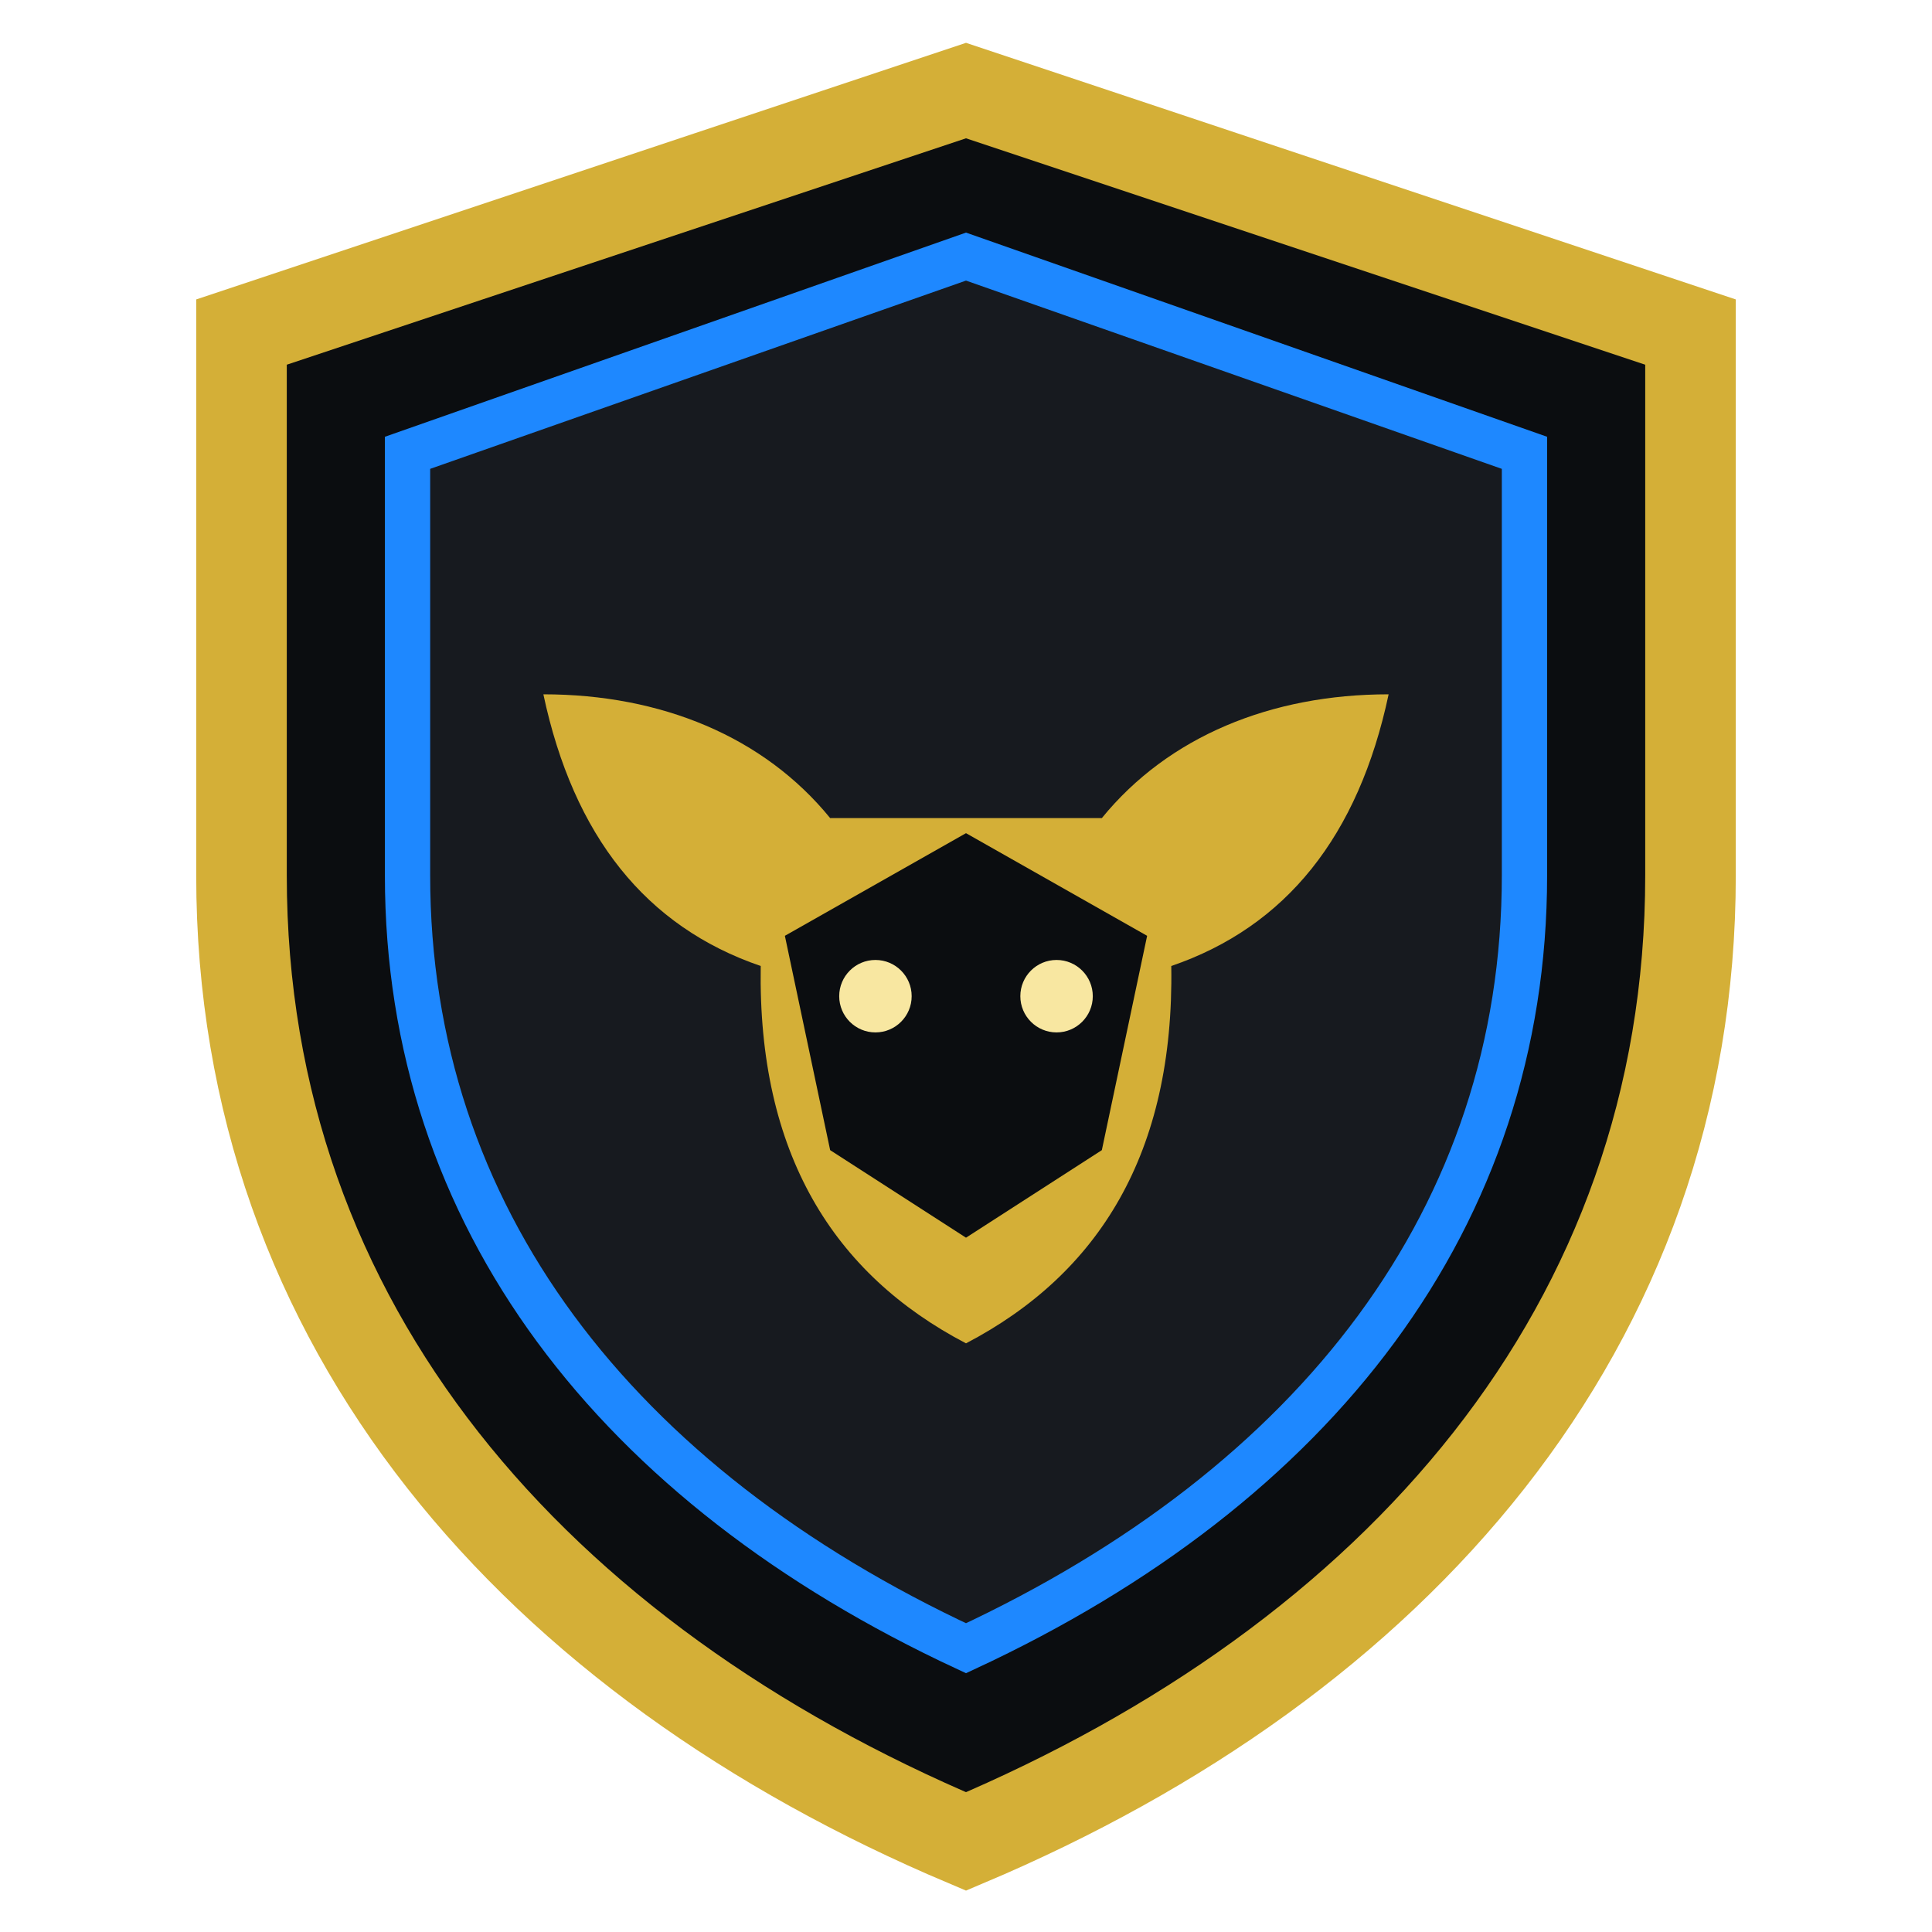
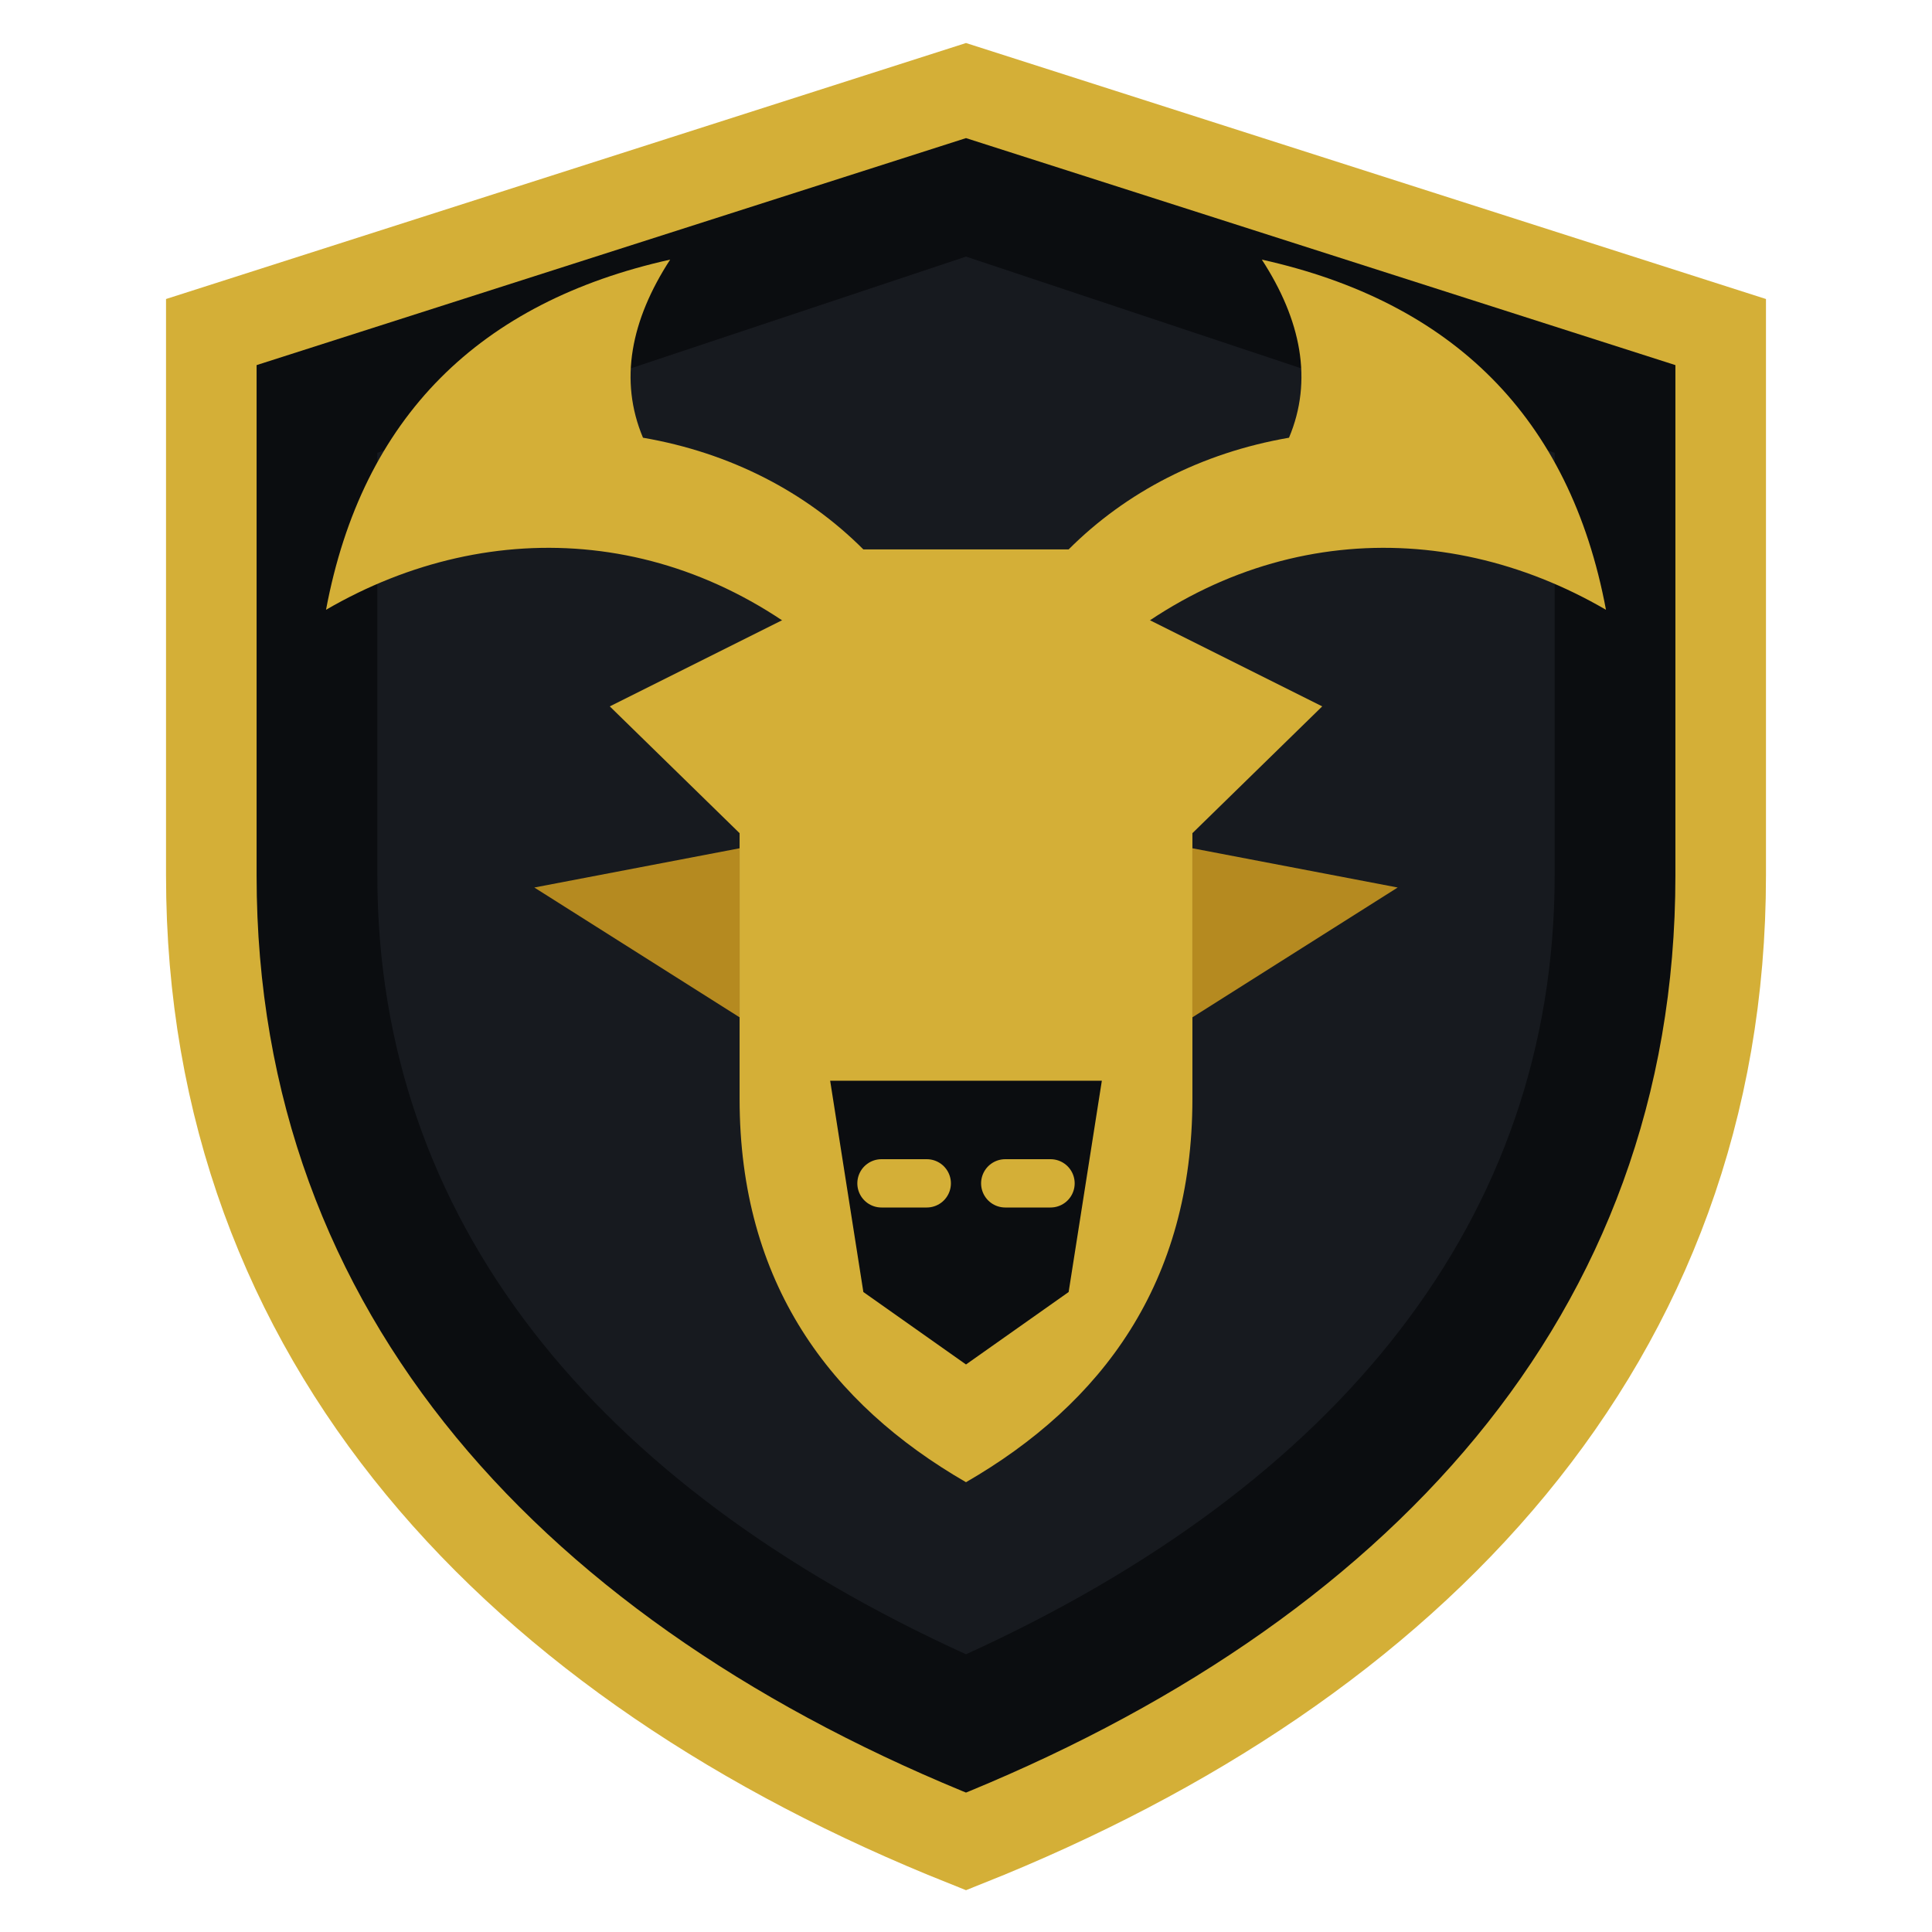
<svg xmlns="http://www.w3.org/2000/svg" viewBox="0 0 64 64" role="img" aria-labelledby="title">
-   <path d="M32 3 56 11v18c0 15-9.8 26-24 32C17.8 55 8 44 8 29V11L32 3Z" fill="#0B0D10" stroke="#D4AF37" stroke-width="3" />
-   <path d="M32 8.5 50.5 15v14c0 11.3-6.9 20.2-18.5 25.6C20.4 49.2 13.5 40.3 13.5 29V15L32 8.5Z" fill="#171A1F" stroke="#1E88FF" stroke-width="1.5" />
-   <path d="M18 23c3.9 0 7.3 1.4 9.5 4.1h9c2.2-2.7 5.6-4.1 9.5-4.1-1 4.7-3.4 7.7-7.2 9 .1 6.2-2.4 10.2-6.8 12.5-4.4-2.3-6.9-6.3-6.8-12.5-3.8-1.3-6.2-4.3-7.2-9Z" fill="#D4AF37" />
-   <path d="m26 31 6-3.4 6 3.4-1.5 7.1L32 41l-4.5-2.9L26 31Z" fill="#0B0D10" />
-   <circle cx="29" cy="33" r="1.2" fill="#F8E7A1" />
-   <circle cx="35" cy="33" r="1.2" fill="#F8E7A1" />
+   <path d="M32 3 57 11v18c0 15.4-10.2 26.1-25 32C17.2 55.1 7 44.4 7 29V11L32 3Z" fill="#0B0D10" stroke="#D4AF37" stroke-width="3" />
+   <path d="M32 8.5 51.5 15v14c0 11.4-7.2 20.2-19.5 25.8C19.7 49.2 12.5 40.4 12.5 29V15L32 8.5Z" fill="#171A1F" />
+   <path d="M28.2 22.4C23 17.4 16.3 17 10.8 20.2c1.2-6.4 5.1-10.2 11.4-11.6-1.3 2-1.7 4-.9 5.9 2.9.5 5.4 1.8 7.3 3.7h6.8c1.9-1.9 4.4-3.2 7.3-3.7.8-1.9.4-3.9-.9-5.9 6.3 1.4 10.2 5.2 11.4 11.6-5.5-3.2-12.2-2.8-17.4 2.2Z" fill="#D4AF37" />
+   <path d="m20.2 23.4 7.2-3.6h9.2l7.2 3.6-4.3 4.2v8.8c0 6.1-3 10.1-7.5 12.7-4.5-2.6-7.5-6.6-7.5-12.7v-8.8l-4.3-4.2Z" fill="#D4AF37" />
+   <path d="m24.5 28.1-6.8 1.3 6.8 4.3Zm15 0 6.8 1.3-6.8 4.3Z" fill="#B58A20" />
+   <path d="M27.5 35.8h9l-1.1 7-3.4 2.4-3.4-2.4-1.1-7Z" fill="#0B0D10" />
+   <path d="M29.2 39.2h1.5M33.3 39.2h1.5" stroke="#D4AF37" stroke-width="1.6" stroke-linecap="round" />
</svg>
